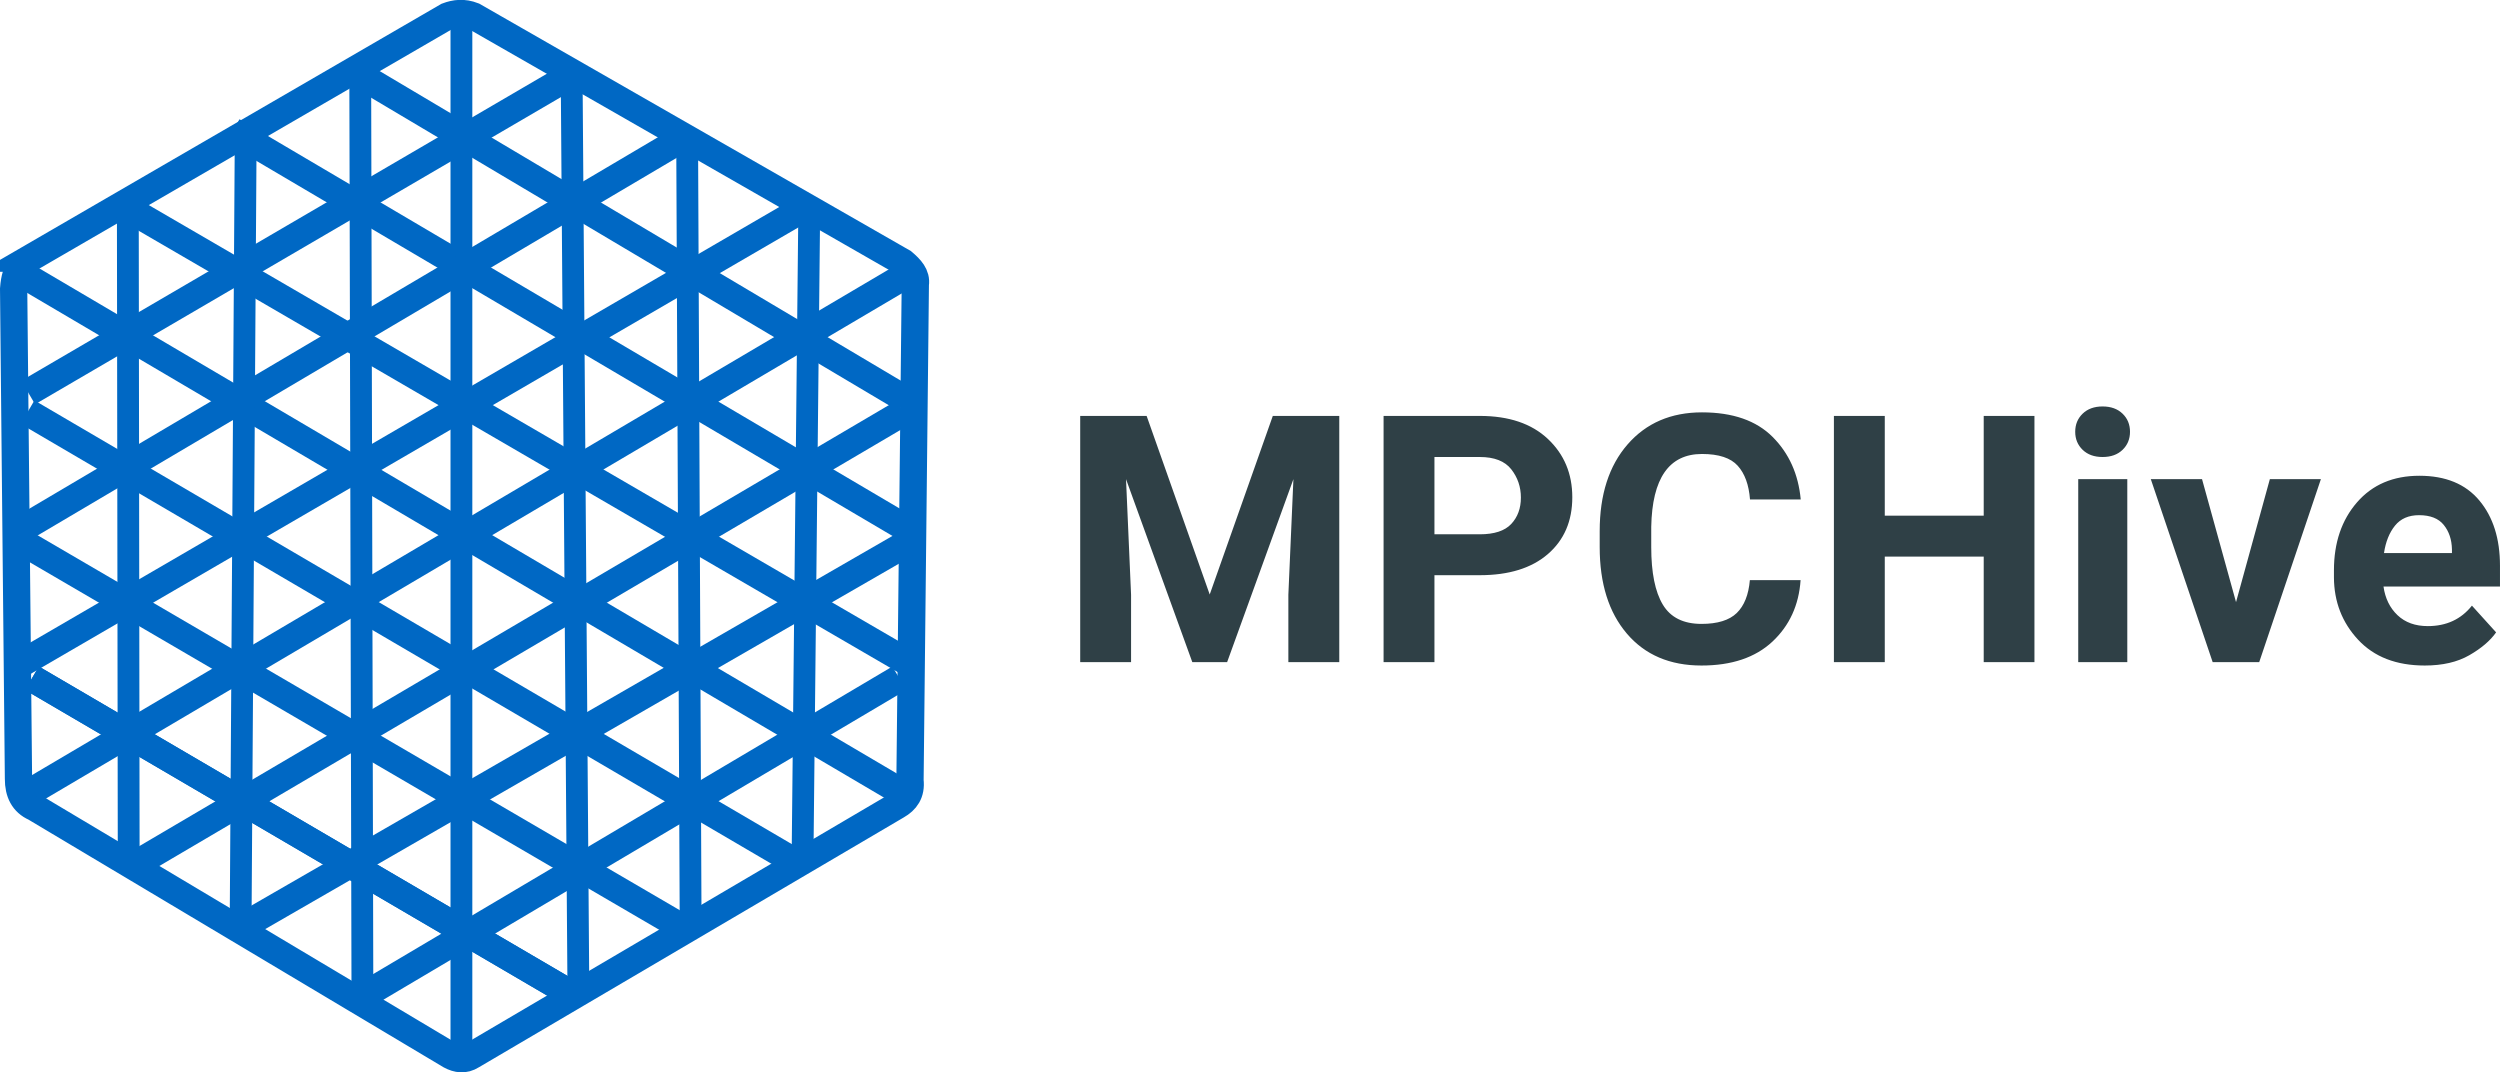
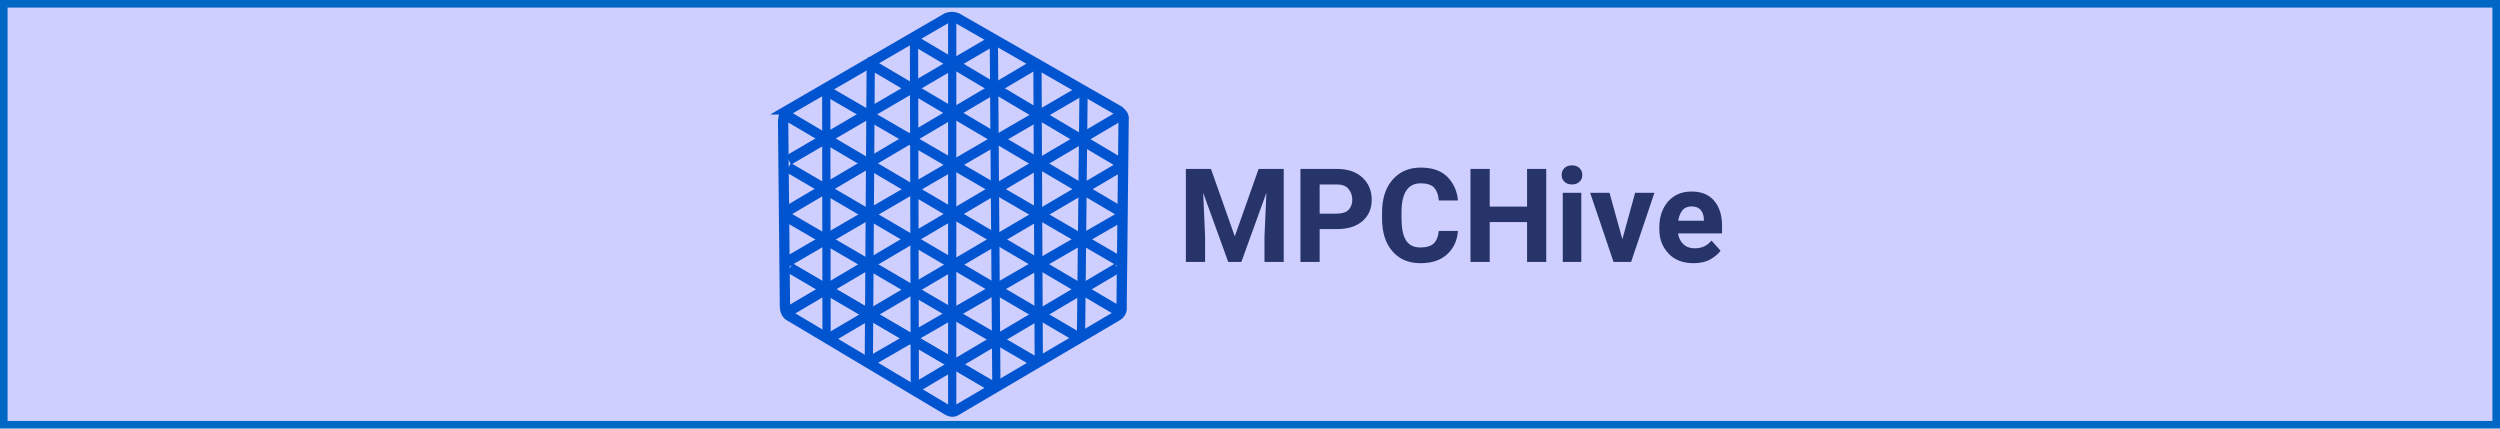
- <svg xmlns="http://www.w3.org/2000/svg" width="866.229" height="371.426" viewBox="0 0 866.229 371.426" version="1.1" id="svg1920">
-   <g id="g13900" transform="translate(504.878,-1029.914)">
-     <path style="fill:none;stroke:#0068c4;stroke-width:9.449;stroke-linecap:butt;stroke-linejoin:miter;stroke-miterlimit:4;stroke-dasharray:none;stroke-opacity:1" d="m -494.451,1119.377 144.56,-83.859 c 2.715,-1.025 5.617,-1.4 9.006,-0.08 l 148.892,85.339 c 2.553,2.171 4.753,4.462 4.264,7.676 l -1.845,171.875 c 0.509,4.409 -1.458,6.97 -4.512,8.72 l -147.325,86.638 c -2.53,1.599 -4.99,1.237 -7.417,-0.059 l -143.959,-85.892 c -4.003,-1.763 -5.701,-5.226 -5.688,-9.952 l -1.676,-169.763 c 0.561,-7.806 3.307,-8.664 5.701,-10.643 z" id="path3187" />
-     <path style="fill:none;stroke:#0068c4;stroke-width:7.559;stroke-linecap:butt;stroke-linejoin:miter;stroke-miterlimit:4;stroke-dasharray:none;stroke-opacity:1" d="m -345,1035 v 360" id="path3815" />
-     <path style="fill:none;stroke:#0068c4;stroke-width:9.449;stroke-linecap:butt;stroke-linejoin:miter;stroke-miterlimit:4;stroke-dasharray:none;stroke-opacity:1" d="m -496.731,1125.171 302.791,178.355" id="path4369" />
-     <path style="fill:none;stroke:#0068c4;stroke-width:9.449;stroke-linecap:butt;stroke-linejoin:miter;stroke-miterlimit:4;stroke-dasharray:none;stroke-opacity:1" d="m -495.338,1172.73 264.04,154.684" id="path4893" />
-     <path style="fill:none;stroke:#0068c4;stroke-width:9.449;stroke-linecap:butt;stroke-linejoin:miter;stroke-miterlimit:4;stroke-dasharray:none;stroke-opacity:1" d="m -493.797,1264.921 188.205,110.17" id="path4895" />
-     <path style="fill:none;stroke:#0068c4;stroke-width:9.449;stroke-linecap:butt;stroke-linejoin:miter;stroke-miterlimit:4;stroke-dasharray:none;stroke-opacity:1" d="m -496.982,1217.858 229.526,134.012" id="path4897" />
-     <path style="fill:none;stroke:#0068c4;stroke-width:9.449;stroke-linecap:butt;stroke-linejoin:miter;stroke-miterlimit:4;stroke-dasharray:none;stroke-opacity:1" d="m -462.626,1101.037 271.902,158.107" id="path4899" />
-     <path style="fill:none;stroke:#0068c4;stroke-width:9.449;stroke-linecap:butt;stroke-linejoin:miter;stroke-miterlimit:4;stroke-dasharray:none;stroke-opacity:1" d="m -424.287,1075.308 232.265,136.956" id="path4901" />
-     <path style="fill:none;stroke:#0068c4;stroke-width:9.449;stroke-linecap:butt;stroke-linejoin:miter;stroke-miterlimit:4;stroke-dasharray:none;stroke-opacity:1" d="m -380.065,1056.034 188.949,112.244" id="path4903" />
-     <path style="fill:none;stroke:#0068c4;stroke-width:9.449;stroke-linecap:butt;stroke-linejoin:miter;stroke-miterlimit:4;stroke-dasharray:none;stroke-opacity:1" d="m -191.492,1125.544 -302.088,178.288" id="path4905" />
-     <path style="fill:none;stroke:#0068c4;stroke-width:9.449;stroke-linecap:butt;stroke-linejoin:miter;stroke-miterlimit:4;stroke-dasharray:none;stroke-opacity:1" d="m -191.732,1172.73 -266.321,156.689" id="path4907" />
-     <path style="fill:none;stroke:#0068c4;stroke-width:9.449;stroke-linecap:butt;stroke-linejoin:miter;stroke-miterlimit:4;stroke-dasharray:none;stroke-opacity:1" d="M -193.273,1264.921 -380.796,1376.003" id="path4909" />
-     <path style="fill:none;stroke:#0068c4;stroke-width:9.449;stroke-linecap:butt;stroke-linejoin:miter;stroke-miterlimit:4;stroke-dasharray:none;stroke-opacity:1" d="m -190.087,1217.858 -230.927,133.151" id="path4911" />
-     <path style="fill:none;stroke:#0068c4;stroke-width:9.449;stroke-linecap:butt;stroke-linejoin:miter;stroke-miterlimit:4;stroke-dasharray:none;stroke-opacity:1" d="M -224.444,1101.037 -497.51,1259.838" id="path4913" />
-     <path style="fill:none;stroke:#0068c4;stroke-width:9.449;stroke-linecap:butt;stroke-linejoin:miter;stroke-miterlimit:4;stroke-dasharray:none;stroke-opacity:1" d="m -266.801,1076.979 -229.979,135.894" id="path4915" />
-     <path style="fill:none;stroke:#0068c4;stroke-width:9.449;stroke-linecap:butt;stroke-linejoin:miter;stroke-miterlimit:4;stroke-dasharray:none;stroke-opacity:1" d="m -307.004,1056.034 -188.11,109.88" id="path4917" />
-     <path style="fill:none;stroke:#0068c4;stroke-width:9.449;stroke-linecap:butt;stroke-linejoin:miter;stroke-miterlimit:4;stroke-dasharray:none;stroke-opacity:1" d="m -493.797,1264.921 188.205,110.17" id="path5512" />
-     <path style="fill:none;stroke:#0068c4;stroke-width:7.559;stroke-linecap:butt;stroke-linejoin:miter;stroke-miterlimit:4;stroke-dasharray:none;stroke-opacity:1" d="m -380.056,1056.166 0.754,319.557" id="path5514" />
-     <path style="fill:none;stroke:#0068c4;stroke-width:7.559;stroke-linecap:butt;stroke-linejoin:miter;stroke-miterlimit:4;stroke-dasharray:none;stroke-opacity:1" d="m -306.813,1055.035 2.326,316.315" id="path5516" />
-     <path style="fill:none;stroke:#0068c4;stroke-width:7.559;stroke-linecap:butt;stroke-linejoin:miter;stroke-miterlimit:4;stroke-dasharray:none;stroke-opacity:1" d="m -266.777,1080.25 1.19,268.375" id="path5518" />
-     <path style="fill:none;stroke:#0068c4;stroke-width:7.559;stroke-linecap:butt;stroke-linejoin:miter;stroke-miterlimit:4;stroke-dasharray:none;stroke-opacity:1" d="m -224.465,1100.969 -2.373,229.495" id="path5520" />
-     <path style="fill:none;stroke:#0068c4;stroke-width:7.559;stroke-linecap:butt;stroke-linejoin:miter;stroke-miterlimit:4;stroke-dasharray:none;stroke-opacity:1" d="m -419.756,1078.573 -1.748,271.233" id="path5522" />
-     <path style="fill:none;stroke:#0068c4;stroke-width:7.559;stroke-linecap:butt;stroke-linejoin:miter;stroke-miterlimit:4;stroke-dasharray:none;stroke-opacity:1" d="m -460.588,1100.702 0.305,228.853" id="path7125" />
+ <svg xmlns="http://www.w3.org/2000/svg" width="2293.852" height="393.208" viewBox="0 0 2293.852 393.208" version="1.1" id="svg1920">
+   <defs id="defs1924" />
+   <g id="g14445" transform="translate(713.8117,10.89117)">
+     <g id="g13900" transform="translate(504.878,-1029.914)">
+       <path style="fill:none;stroke:#0068c4;stroke-width:9.449;stroke-linecap:butt;stroke-linejoin:miter;stroke-miterlimit:4;stroke-dasharray:none;stroke-opacity:1" d="m -494.451,1119.377 144.56,-83.859 c 2.715,-1.025 5.617,-1.4 9.006,-0.08 l 148.892,85.339 c 2.553,2.171 4.753,4.462 4.264,7.676 l -1.845,171.875 c 0.509,4.409 -1.458,6.97 -4.512,8.72 l -147.325,86.638 c -2.53,1.599 -4.99,1.237 -7.417,-0.059 l -143.959,-85.892 c -4.003,-1.763 -5.701,-5.226 -5.688,-9.952 l -1.676,-169.763 c 0.561,-7.806 3.307,-8.664 5.701,-10.643 z" id="path3187" />
+       <path style="fill:none;stroke:#0068c4;stroke-width:7.559;stroke-linecap:butt;stroke-linejoin:miter;stroke-miterlimit:4;stroke-dasharray:none;stroke-opacity:1" d="m -345,1035 v 360" id="path3815" />
+       <path style="fill:none;stroke:#0068c4;stroke-width:9.449;stroke-linecap:butt;stroke-linejoin:miter;stroke-miterlimit:4;stroke-dasharray:none;stroke-opacity:1" d="m -496.731,1125.171 302.791,178.355" id="path4369" />
+       <path style="fill:none;stroke:#0068c4;stroke-width:9.449;stroke-linecap:butt;stroke-linejoin:miter;stroke-miterlimit:4;stroke-dasharray:none;stroke-opacity:1" d="m -495.338,1172.73 264.04,154.684" id="path4893" />
+       <path style="fill:none;stroke:#0068c4;stroke-width:9.449;stroke-linecap:butt;stroke-linejoin:miter;stroke-miterlimit:4;stroke-dasharray:none;stroke-opacity:1" d="m -493.797,1264.921 188.205,110.17" id="path4895" />
+       <path style="fill:none;stroke:#0068c4;stroke-width:9.449;stroke-linecap:butt;stroke-linejoin:miter;stroke-miterlimit:4;stroke-dasharray:none;stroke-opacity:1" d="m -496.982,1217.858 229.526,134.012" id="path4897" />
+       <path style="fill:none;stroke:#0068c4;stroke-width:9.449;stroke-linecap:butt;stroke-linejoin:miter;stroke-miterlimit:4;stroke-dasharray:none;stroke-opacity:1" d="m -462.626,1101.037 271.902,158.107" id="path4899" />
+       <path style="fill:none;stroke:#0068c4;stroke-width:9.449;stroke-linecap:butt;stroke-linejoin:miter;stroke-miterlimit:4;stroke-dasharray:none;stroke-opacity:1" d="m -424.287,1075.308 232.265,136.956" id="path4901" />
+       <path style="fill:none;stroke:#0068c4;stroke-width:9.449;stroke-linecap:butt;stroke-linejoin:miter;stroke-miterlimit:4;stroke-dasharray:none;stroke-opacity:1" d="m -380.065,1056.034 188.949,112.244" id="path4903" />
+       <path style="fill:none;stroke:#0068c4;stroke-width:9.449;stroke-linecap:butt;stroke-linejoin:miter;stroke-miterlimit:4;stroke-dasharray:none;stroke-opacity:1" d="m -191.492,1125.544 -302.088,178.288" id="path4905" />
+       <path style="fill:none;stroke:#0068c4;stroke-width:9.449;stroke-linecap:butt;stroke-linejoin:miter;stroke-miterlimit:4;stroke-dasharray:none;stroke-opacity:1" d="m -191.732,1172.73 -266.321,156.689" id="path4907" />
+       <path style="fill:none;stroke:#0068c4;stroke-width:9.449;stroke-linecap:butt;stroke-linejoin:miter;stroke-miterlimit:4;stroke-dasharray:none;stroke-opacity:1" d="M -193.273,1264.921 -380.796,1376.003" id="path4909" />
+       <path style="fill:none;stroke:#0068c4;stroke-width:9.449;stroke-linecap:butt;stroke-linejoin:miter;stroke-miterlimit:4;stroke-dasharray:none;stroke-opacity:1" d="m -190.087,1217.858 -230.927,133.151" id="path4911" />
+       <path style="fill:none;stroke:#0068c4;stroke-width:9.449;stroke-linecap:butt;stroke-linejoin:miter;stroke-miterlimit:4;stroke-dasharray:none;stroke-opacity:1" d="M -224.444,1101.037 -497.51,1259.838" id="path4913" />
+       <path style="fill:none;stroke:#0068c4;stroke-width:9.449;stroke-linecap:butt;stroke-linejoin:miter;stroke-miterlimit:4;stroke-dasharray:none;stroke-opacity:1" d="m -266.801,1076.979 -229.979,135.894" id="path4915" />
+       <path style="fill:none;stroke:#0068c4;stroke-width:9.449;stroke-linecap:butt;stroke-linejoin:miter;stroke-miterlimit:4;stroke-dasharray:none;stroke-opacity:1" d="m -307.004,1056.034 -188.11,109.88" id="path4917" />
+       <path style="fill:none;stroke:#0068c4;stroke-width:9.449;stroke-linecap:butt;stroke-linejoin:miter;stroke-miterlimit:4;stroke-dasharray:none;stroke-opacity:1" d="m -493.797,1264.921 188.205,110.17" id="path5512" />
+       <path style="fill:none;stroke:#0068c4;stroke-width:7.559;stroke-linecap:butt;stroke-linejoin:miter;stroke-miterlimit:4;stroke-dasharray:none;stroke-opacity:1" d="m -380.056,1056.166 0.754,319.557" id="path5514" />
+       <path style="fill:none;stroke:#0068c4;stroke-width:7.559;stroke-linecap:butt;stroke-linejoin:miter;stroke-miterlimit:4;stroke-dasharray:none;stroke-opacity:1" d="m -306.813,1055.035 2.326,316.315" id="path5516" />
+       <path style="fill:none;stroke:#0068c4;stroke-width:7.559;stroke-linecap:butt;stroke-linejoin:miter;stroke-miterlimit:4;stroke-dasharray:none;stroke-opacity:1" d="m -266.777,1080.25 1.19,268.375" id="path5518" />
+       <path style="fill:none;stroke:#0068c4;stroke-width:7.559;stroke-linecap:butt;stroke-linejoin:miter;stroke-miterlimit:4;stroke-dasharray:none;stroke-opacity:1" d="m -224.465,1100.969 -2.373,229.495" id="path5520" />
+       <path style="fill:none;stroke:#0068c4;stroke-width:7.559;stroke-linecap:butt;stroke-linejoin:miter;stroke-miterlimit:4;stroke-dasharray:none;stroke-opacity:1" d="m -419.756,1078.573 -1.748,271.233" id="path5522" />
+       <path style="fill:none;stroke:#0068c4;stroke-width:7.559;stroke-linecap:butt;stroke-linejoin:miter;stroke-miterlimit:4;stroke-dasharray:none;stroke-opacity:1" d="m -460.588,1100.702 0.305,228.853" id="path7125" />
+     </g>
+     <text x="366.658" y="229.424" font-family="Roboto, Arial, sans-serif" font-size="120px" fill="#2f4046" font-weight="700" id="text1916">MPCHive</text>
  </g>
-   <defs id="defs1924" />
-   <text x="366.658" y="229.424" font-family="Roboto, Arial, sans-serif" font-size="120px" fill="#2f4046" font-weight="700" id="text1916">MPCHive</text>
-   <rect x="495.874" y="-1017.1" width="1200" height="600" fill="none" id="rect1918" />
+   <rect x="1205.563" y="-693.363" width="1200" height="600" fill="none" id="rect1918" />
+   <rect style="fill:#0000ff;fill-opacity:0.192;stroke:#0068c4;stroke-width:6.952;stroke-miterlimit:4;stroke-dasharray:none;stroke-opacity:1" id="rect14338" width="2286.901" height="386.257" x="3.476" y="3.476" ry="1.057717e-07" />
</svg>
